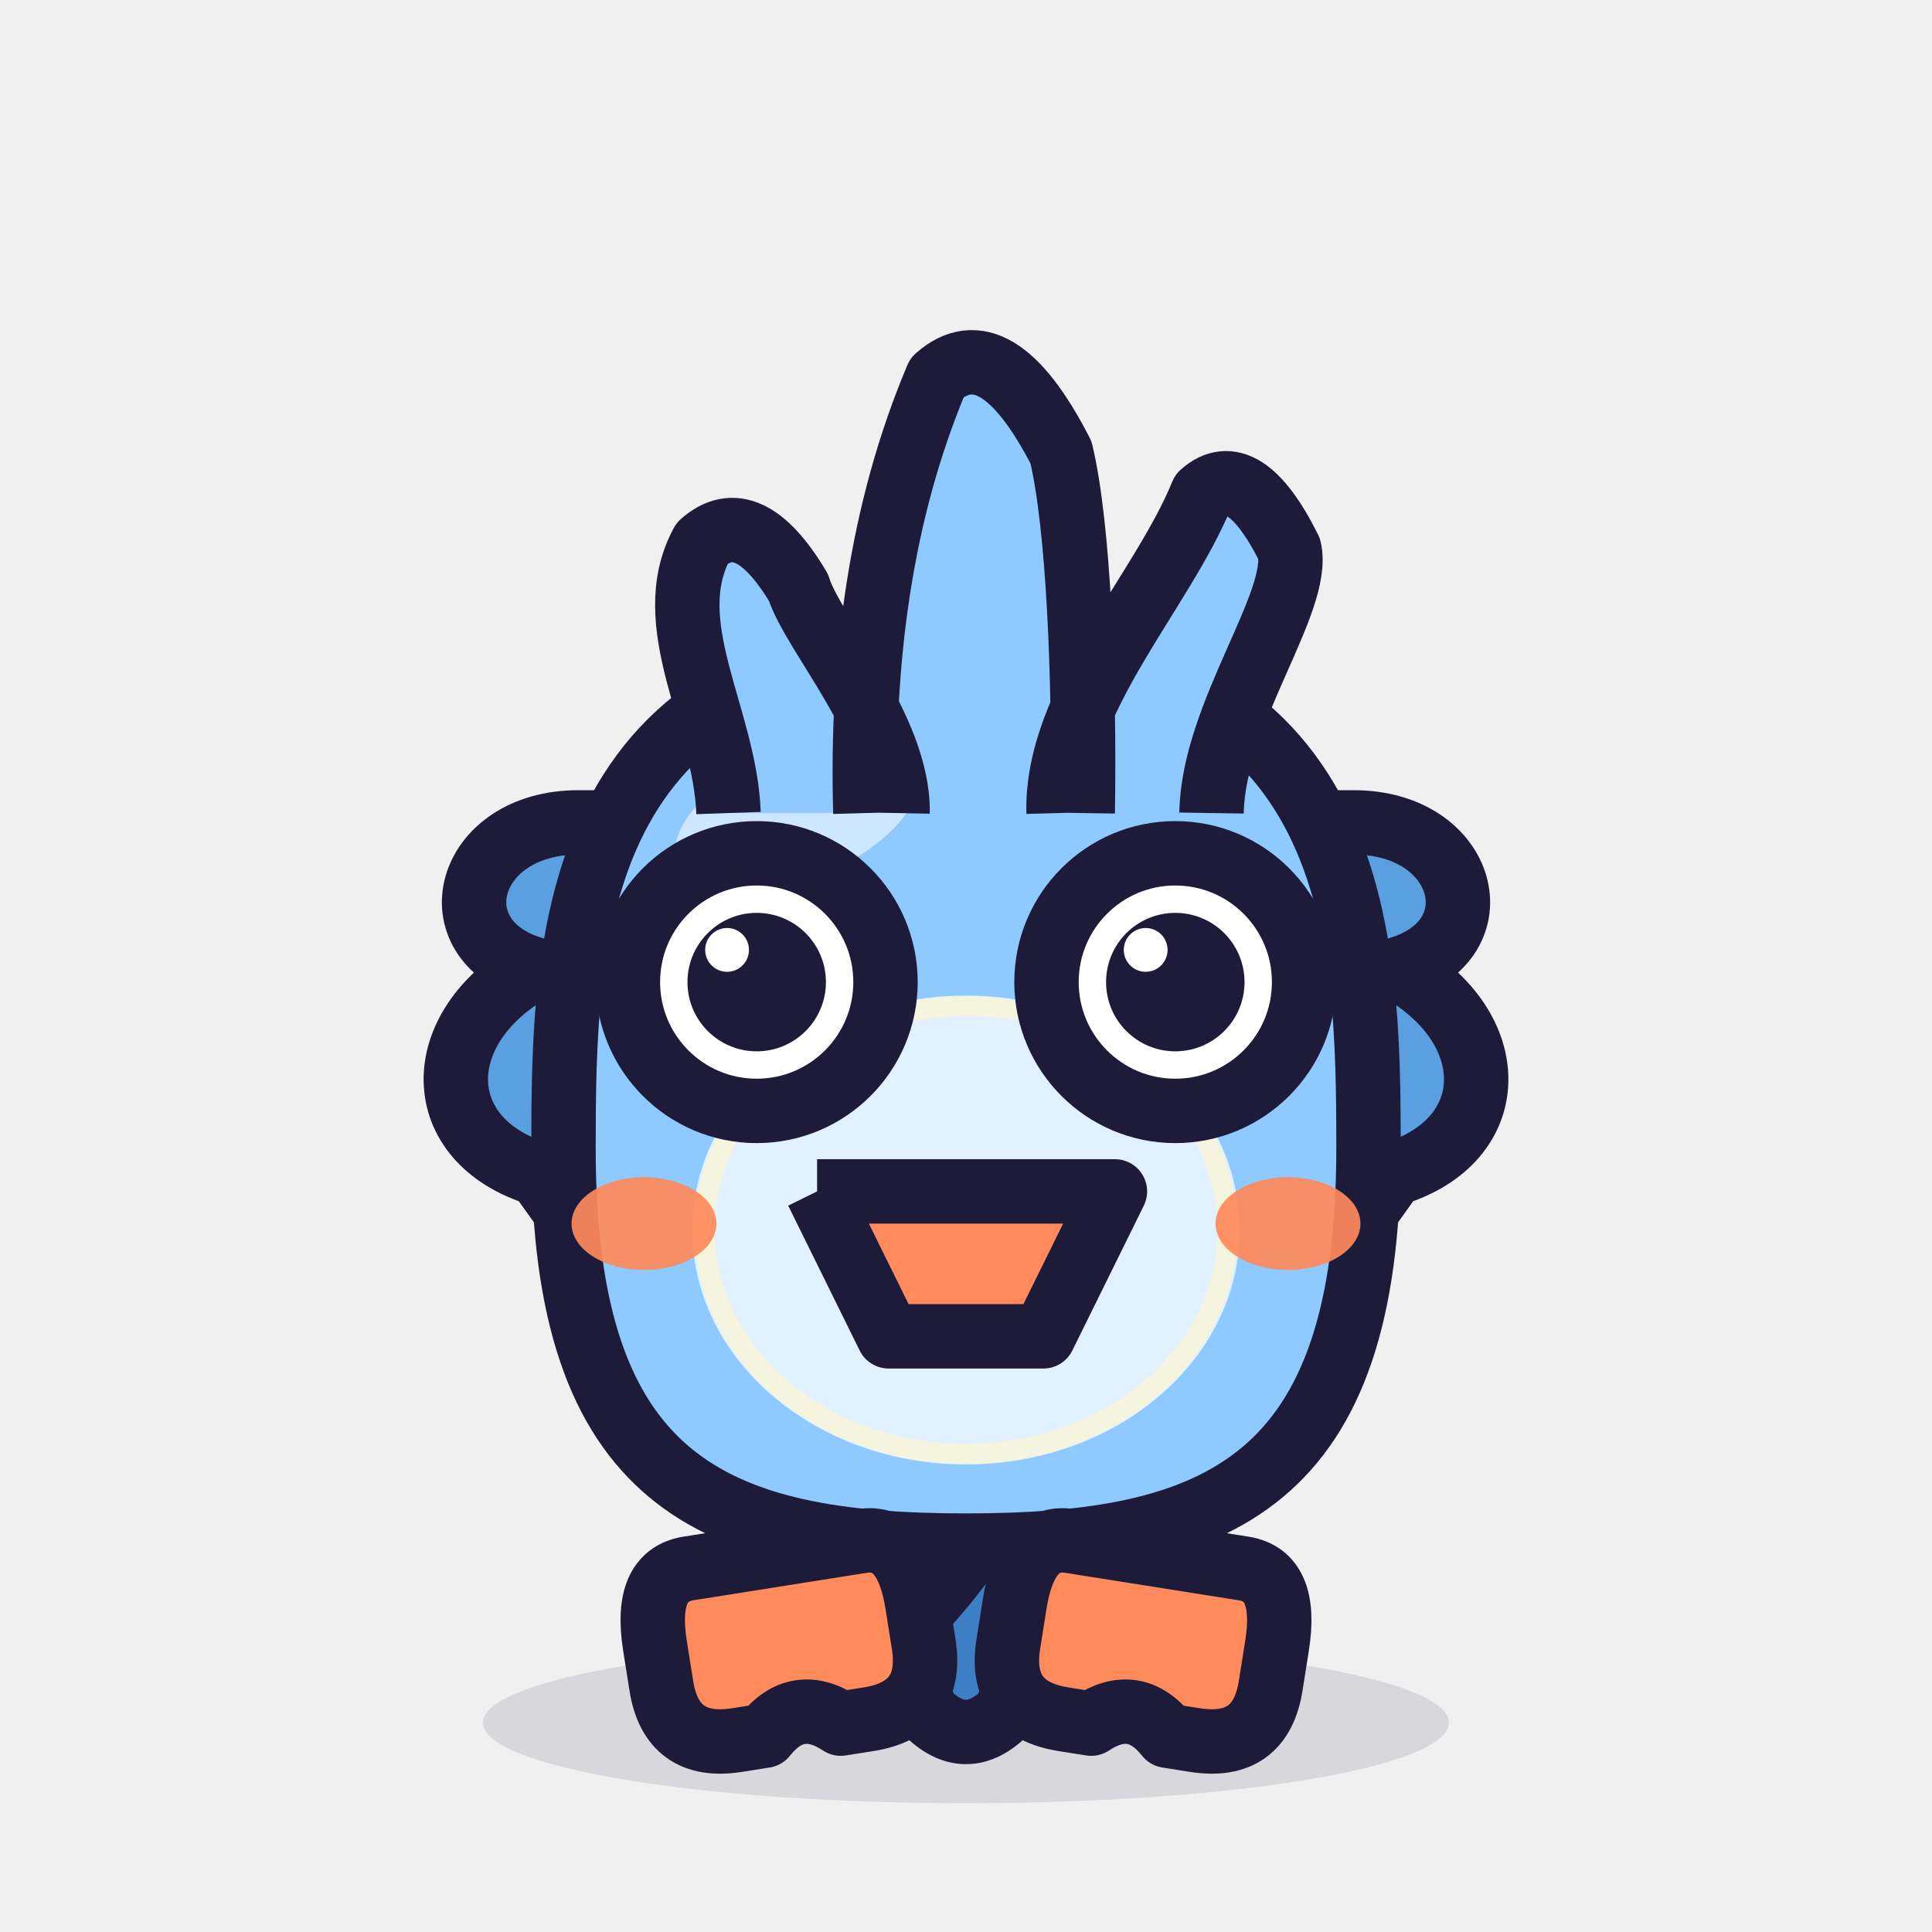
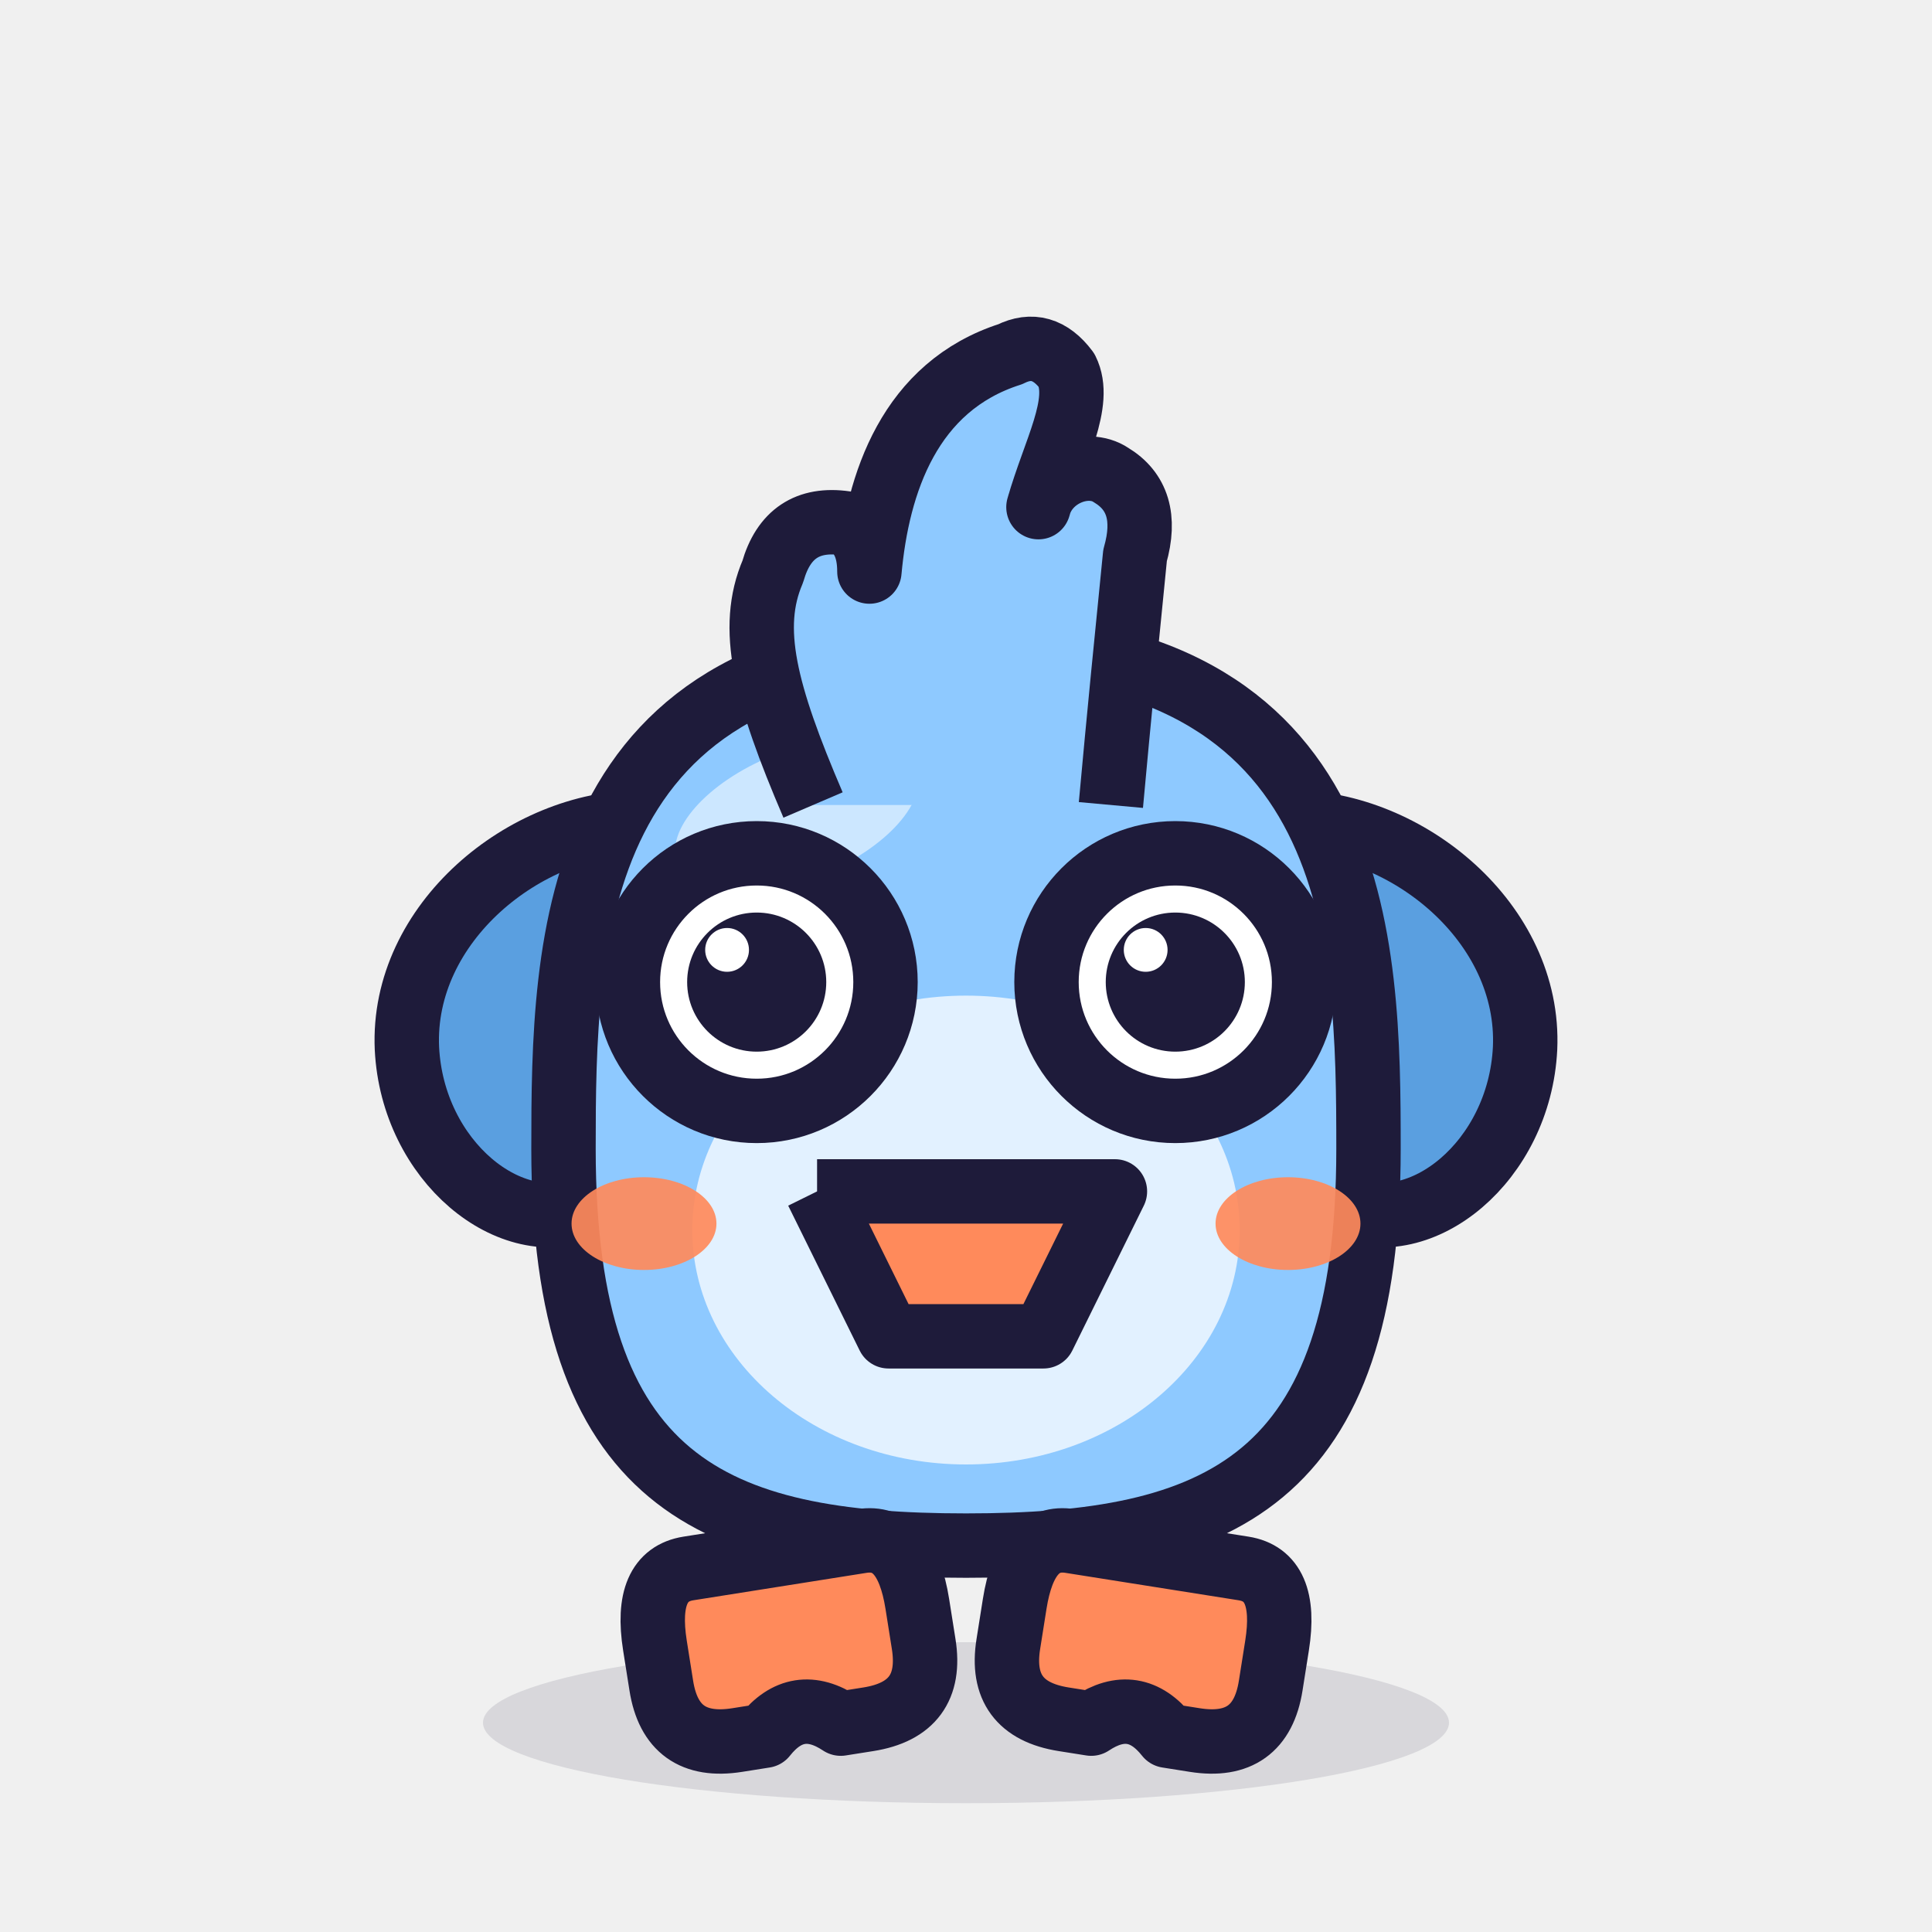
<svg xmlns="http://www.w3.org/2000/svg" viewBox="0 0 240 240" width="240" height="240" role="img" aria-label="Pip v2 B Bolt · fledgling · idle 2">
  <g id="shadow">
    <ellipse cx="120" cy="214" rx="60" ry="10" fill="#1E1B3A" opacity="0.12" />
  </g>
-   <g id="tail" fill="#3C7FC4" stroke="#1E1B3A" stroke-width="8" stroke-linejoin="round">
-     <path d="M -4.4 0 C -6.2 -6.12 -10 17 -5 30.6 Q 0 35.7 5 30.6 C 10 17 6.2 -6.12 4.4 0 Q 0 -4.76 -4.4 0 Z" transform="translate(120 182)translate(0 0)rotate(-40)translate(0 0)" />
-     <path d="M -4.4 0 C -6.2 -6.12 -10 17 -5 30.6 Q 0 35.7 5 30.6 C 10 17 6.2 -6.12 4.4 0 Q 0 -4.76 -4.4 0 Z" transform="translate(120 182)" />
-     <path d="M -4.4 0 C -6.2 -6.12 -10 17 -5 30.6 Q 0 35.7 5 30.6 C 10 17 6.2 -6.12 4.4 0 Q 0 -4.76 -4.4 0 Z" transform="translate(120 182)translate(0 0)rotate(40)translate(0 0)" />
-   </g>
+   <g id="tail" opacity="0" />
  <g id="wing_l" fill="#5A9FE0" stroke="#1E1B3A" stroke-width="8" stroke-linejoin="round">
-     <path d="M 10.5 -26 L -3.15 -26 C -17.15 -26 -21 -11.44 -8.75 -7.8 C -21.7 -0.52 -21.7 13.52 -8.05 17.68 L -2.1 26 L 10.5 26 C 15.4 9.36 15.4 -9.36 10.5 -26 Z" transform="translate(75 128.16)" />
+     <path d="M 9.1 -26 C -5.25 -26 -20.65 -13.52 -19.95 2.08 C -19.25 16.12 -7 26 2.45 21.84 C 9.8 17.68 10.85 -7.8 9.1 -26 Z" transform="translate(70.5 128.16)" />
  </g>
  <g id="wing_r" fill="#5A9FE0" stroke="#1E1B3A" stroke-width="8" stroke-linejoin="round">
-     <path d="M 10.5 -26 L -3.15 -26 C -17.15 -26 -21 -11.44 -8.75 -7.8 C -21.7 -0.52 -21.7 13.52 -8.05 17.68 L -2.1 26 L 10.5 26 C 15.4 9.36 15.4 -9.36 10.5 -26 Z" transform="translate(165 128.16)translate(0 0)scale(-1 1)translate(0 0)" />
+     <path d="M 9.1 -26 C -5.25 -26 -20.65 -13.52 -19.95 2.08 C -19.25 16.12 -7 26 2.45 21.84 C 9.8 17.68 10.85 -7.8 9.1 -26 Z" transform="translate(169.5 128.16)translate(0 -18.2)scale(-1 1)translate(0 18.2)" />
  </g>
  <g id="body">
    <path d="M 120 80 C 169.5 80 170 116.96 170 142.72 C 170 184.16 151.5 192 120 192 C 88.5 192 70 184.16 70 142.72 C 70 116.96 70.5 80 120 80 Z" fill="#8EC9FF" stroke="#1E1B3A" stroke-width="8" />
  </g>
  <g id="belly">
    <ellipse cx="120" cy="152.8" rx="34" ry="29.12" fill="#E2F1FF" />
-     <g transform="translate(120 152.8) scale(0.955) translate(-120 -152.8)">
-       <path d="M 86 152.8 A 34 29.12 0 1 0 154 152.8 A 34 29.12 0 1 0 86 152.8 Z" fill="none" stroke="#FFF6CC" stroke-width="2.6" opacity="0.62" />
-     </g>
  </g>
  <g id="highlight">
    <ellipse cx="99" cy="101.28" rx="16" ry="8" fill="#FFFFFF" opacity="0.55" transform="rotate(-22 99 101.28)" />
  </g>
  <g id="shell_bottom" opacity="0" />
  <g id="feet" fill="#FF8A5B" stroke="#1E1B3A" stroke-width="8" stroke-linejoin="round">
    <g id="foot_l">
      <path d="M -10.89 -11 Q -16.5 -11 -16.5 -2.2 L -16.5 2.86 Q -16.5 11 -8.25 11 L -4.78 11 Q 0 6.6 4.78 11 L 8.25 11 Q 16.5 11 16.5 2.86 L 16.5 -2.2 Q 16.5 -11 10.89 -11 Z" transform="translate(98 204)translate(0 0)rotate(-9)scale(-1 1)translate(0 0)" />
    </g>
    <g id="foot_r">
      <path d="M -10.89 -11 Q -16.5 -11 -16.5 -2.2 L -16.5 2.86 Q -16.5 11 -8.25 11 L -4.78 11 Q 0 6.6 4.78 11 L 8.25 11 Q 16.5 11 16.5 2.86 L 16.5 -2.2 Q 16.5 -11 10.89 -11 Z" transform="translate(142 204)translate(0 0)rotate(9)translate(0 0)" />
    </g>
  </g>
  <g id="head_tuft">
-     <path d="M -29.5 11 C -29.92 -0.9 -38.23 -12.45 -32.77 -22.53 Q -27.1 -27.57 -20.8 -17 C -19.12 -11.4 -8.29 0.5 -8.5 11 M -12.5 11 C -13.04 -8.04 -10.61 -26.52 -3.59 -43.11 Q 3.7 -49.59 11.8 -33.8 C 13.96 -24.84 14.77 -5.8 14.5 11 M 11.5 11 C 11.12 -2.94 24.39 -16.47 29.33 -28.67 Q 34.46 -33.23 40.16 -21.8 C 41.68 -15.24 30.69 -1.3 30.5 11" transform="translate(120 90)" fill="#8EC9FF" stroke="#1E1B3A" stroke-width="8" stroke-linejoin="round" />
+     <path d="M -19 10 C -25 -4 -27 -12 -24 -19 Q -22 -26 -15 -25 C -13 -24 -12 -22 -12 -19 C -11 -30 -7 -42 5.5 -46 Q 9.5 -48 12.5 -44 C 14.5 -40 11 -34 9 -27 C 10 -31 15 -33 18 -31 Q 23 -28 21 -21 C 20 -11 19 -1 18 10" transform="translate(120 90)" fill="#8EC9FF" stroke="#1E1B3A" stroke-width="8" stroke-linejoin="round" />
  </g>
  <g id="head">
    <g id="cheek_l">
      <ellipse cx="80" cy="152" rx="9" ry="5.76" fill="#FF8A5B" opacity="0.92" />
    </g>
    <g id="cheek_r">
      <ellipse cx="160" cy="152" rx="9" ry="5.76" fill="#FF8A5B" opacity="0.92" />
    </g>
    <g id="brow_l" fill="none" stroke="#1E1B3A" stroke-width="6.5" stroke-linecap="round" />
    <g id="brow_r" fill="none" stroke="#1E1B3A" stroke-width="6.5" stroke-linecap="round" />
    <g id="eye_l" data-eye="l" transform="translate(94 122)">
      <g id="open" opacity="1">
        <circle cx="0" cy="0" r="16" fill="#FFFFFF" stroke="#1E1B3A" stroke-width="8" />
-         <circle cx="0" cy="0" r="8.6" fill="#1E1B3A" />
+         <circle cx="0" cy="0" r="8.64" fill="#1E1B3A" />
        <circle cx="-3.68" cy="-4" r="2.72" fill="#FFFFFF" />
      </g>
      <g id="closed" opacity="0">
-         <path d="M -13.12 1.92 L 0 -5.76 L 13.12 1.92" fill="none" stroke="#1E1B3A" stroke-width="8" stroke-linecap="round" />
+         <path d="M -13.12 1.92 Q 0 -13.44 13.12 1.92" fill="none" stroke="#1E1B3A" stroke-width="8" stroke-linecap="round" />
      </g>
      <g id="happy" opacity="0">
-         <path d="M -13.12 6.72 L 0 -11.2 L 13.12 6.72" fill="none" stroke="#1E1B3A" stroke-width="9" stroke-linecap="round" />
+         <path d="M -13.12 6.72 Q 0 -29.12 13.12 6.72" fill="none" stroke="#1E1B3A" stroke-width="9" stroke-linecap="round" />
      </g>
      <g id="sleepy" opacity="0">
-         <path d="M -13.12 -1.28 L 0 8.32 L 13.12 -1.28" fill="none" stroke="#1E1B3A" stroke-width="8" stroke-linecap="round" />
-         <path d="M 13.12 0 L 18.12 -6.4" fill="none" stroke="#1E1B3A" stroke-width="8" stroke-linecap="round" />
+         <path d="M -13.12 -1.28 Q 0 17.92 13.12 -1.28" fill="none" stroke="#1E1B3A" stroke-width="8" stroke-linecap="round" />
      </g>
      <g id="surprised" opacity="0">
        <circle cx="0" cy="0" r="18.56" fill="#FFFFFF" stroke="#1E1B3A" stroke-width="8" />
-         <circle cx="0" cy="0" r="5.68" fill="#1E1B3A" />
+         <circle cx="0" cy="0" r="5.7" fill="#1E1B3A" />
        <circle cx="-3.68" cy="-4" r="3.36" fill="#FFFFFF" />
      </g>
      <g id="wink" opacity="0">
-         <path d="M -13.12 2.24 L 0 -4.8 L 13.12 2.24" fill="none" stroke="#1E1B3A" stroke-width="8" stroke-linecap="round" />
-         <path d="M 13.12 0 L 18.12 -6.4" fill="none" stroke="#1E1B3A" stroke-width="8" stroke-linecap="round" />
+         <path d="M -13.12 6.72 Q 0 -29.12 13.12 6.72" fill="none" stroke="#1E1B3A" stroke-width="9" stroke-linecap="round" />
      </g>
    </g>
    <g id="eye_r" data-eye="r" transform="translate(146 122)">
      <g id="open" opacity="1">
        <circle cx="0" cy="0" r="16" fill="#FFFFFF" stroke="#1E1B3A" stroke-width="8" />
-         <circle cx="0" cy="0" r="8.6" fill="#1E1B3A" />
+         <circle cx="0" cy="0" r="8.64" fill="#1E1B3A" />
        <circle cx="-3.68" cy="-4" r="2.72" fill="#FFFFFF" />
      </g>
      <g id="closed" opacity="0">
-         <path d="M -13.12 1.92 L 0 -5.76 L 13.12 1.92" fill="none" stroke="#1E1B3A" stroke-width="8" stroke-linecap="round" />
+         <path d="M -13.12 1.92 Q 0 -13.44 13.12 1.92" fill="none" stroke="#1E1B3A" stroke-width="8" stroke-linecap="round" />
      </g>
      <g id="happy" opacity="0">
-         <path d="M -13.12 6.72 L 0 -11.2 L 13.12 6.72" fill="none" stroke="#1E1B3A" stroke-width="9" stroke-linecap="round" />
+         <path d="M -13.12 6.72 Q 0 -29.12 13.12 6.72" fill="none" stroke="#1E1B3A" stroke-width="9" stroke-linecap="round" />
      </g>
      <g id="sleepy" opacity="0">
-         <path d="M -13.12 -1.28 L 0 8.32 L 13.12 -1.28" fill="none" stroke="#1E1B3A" stroke-width="8" stroke-linecap="round" />
-         <path d="M 13.12 0 L 18.12 -6.4" fill="none" stroke="#1E1B3A" stroke-width="8" stroke-linecap="round" />
+         <path d="M -13.12 -1.28 Q 0 17.92 13.12 -1.28" fill="none" stroke="#1E1B3A" stroke-width="8" stroke-linecap="round" />
      </g>
      <g id="surprised" opacity="0">
        <circle cx="0" cy="0" r="18.56" fill="#FFFFFF" stroke="#1E1B3A" stroke-width="8" />
-         <circle cx="0" cy="0" r="5.68" fill="#1E1B3A" />
+         <circle cx="0" cy="0" r="5.7" fill="#1E1B3A" />
        <circle cx="-3.68" cy="-4" r="3.36" fill="#FFFFFF" />
      </g>
      <g id="wink" opacity="0">
-         <path d="M -13.12 2.24 L 0 -4.8 L 13.12 2.24" fill="none" stroke="#1E1B3A" stroke-width="8" stroke-linecap="round" />
-         <path d="M -13.12 0 L -18.12 -6.4" fill="none" stroke="#1E1B3A" stroke-width="8" stroke-linecap="round" />
+         <path d="M -13.12 6.72 Q 0 -29.12 13.12 6.72" fill="none" stroke="#1E1B3A" stroke-width="9" stroke-linecap="round" />
      </g>
    </g>
    <g id="beak_top">
      <path d="M -18.5 -6 L 18.5 -6 L 9.62 12 L -9.62 12 L -18.5 -6" transform="translate(120 154)" fill="#FF8A5B" stroke="#1E1B3A" stroke-width="8" stroke-linejoin="round" />
    </g>
    <g id="beak_bottom" opacity="0" />
  </g>
  <g id="shell_top" opacity="0" />
  <g id="accessory_head" />
  <g id="accessory_neck" />
  <g id="accessory_face" />
  <g id="fx" />
</svg>
